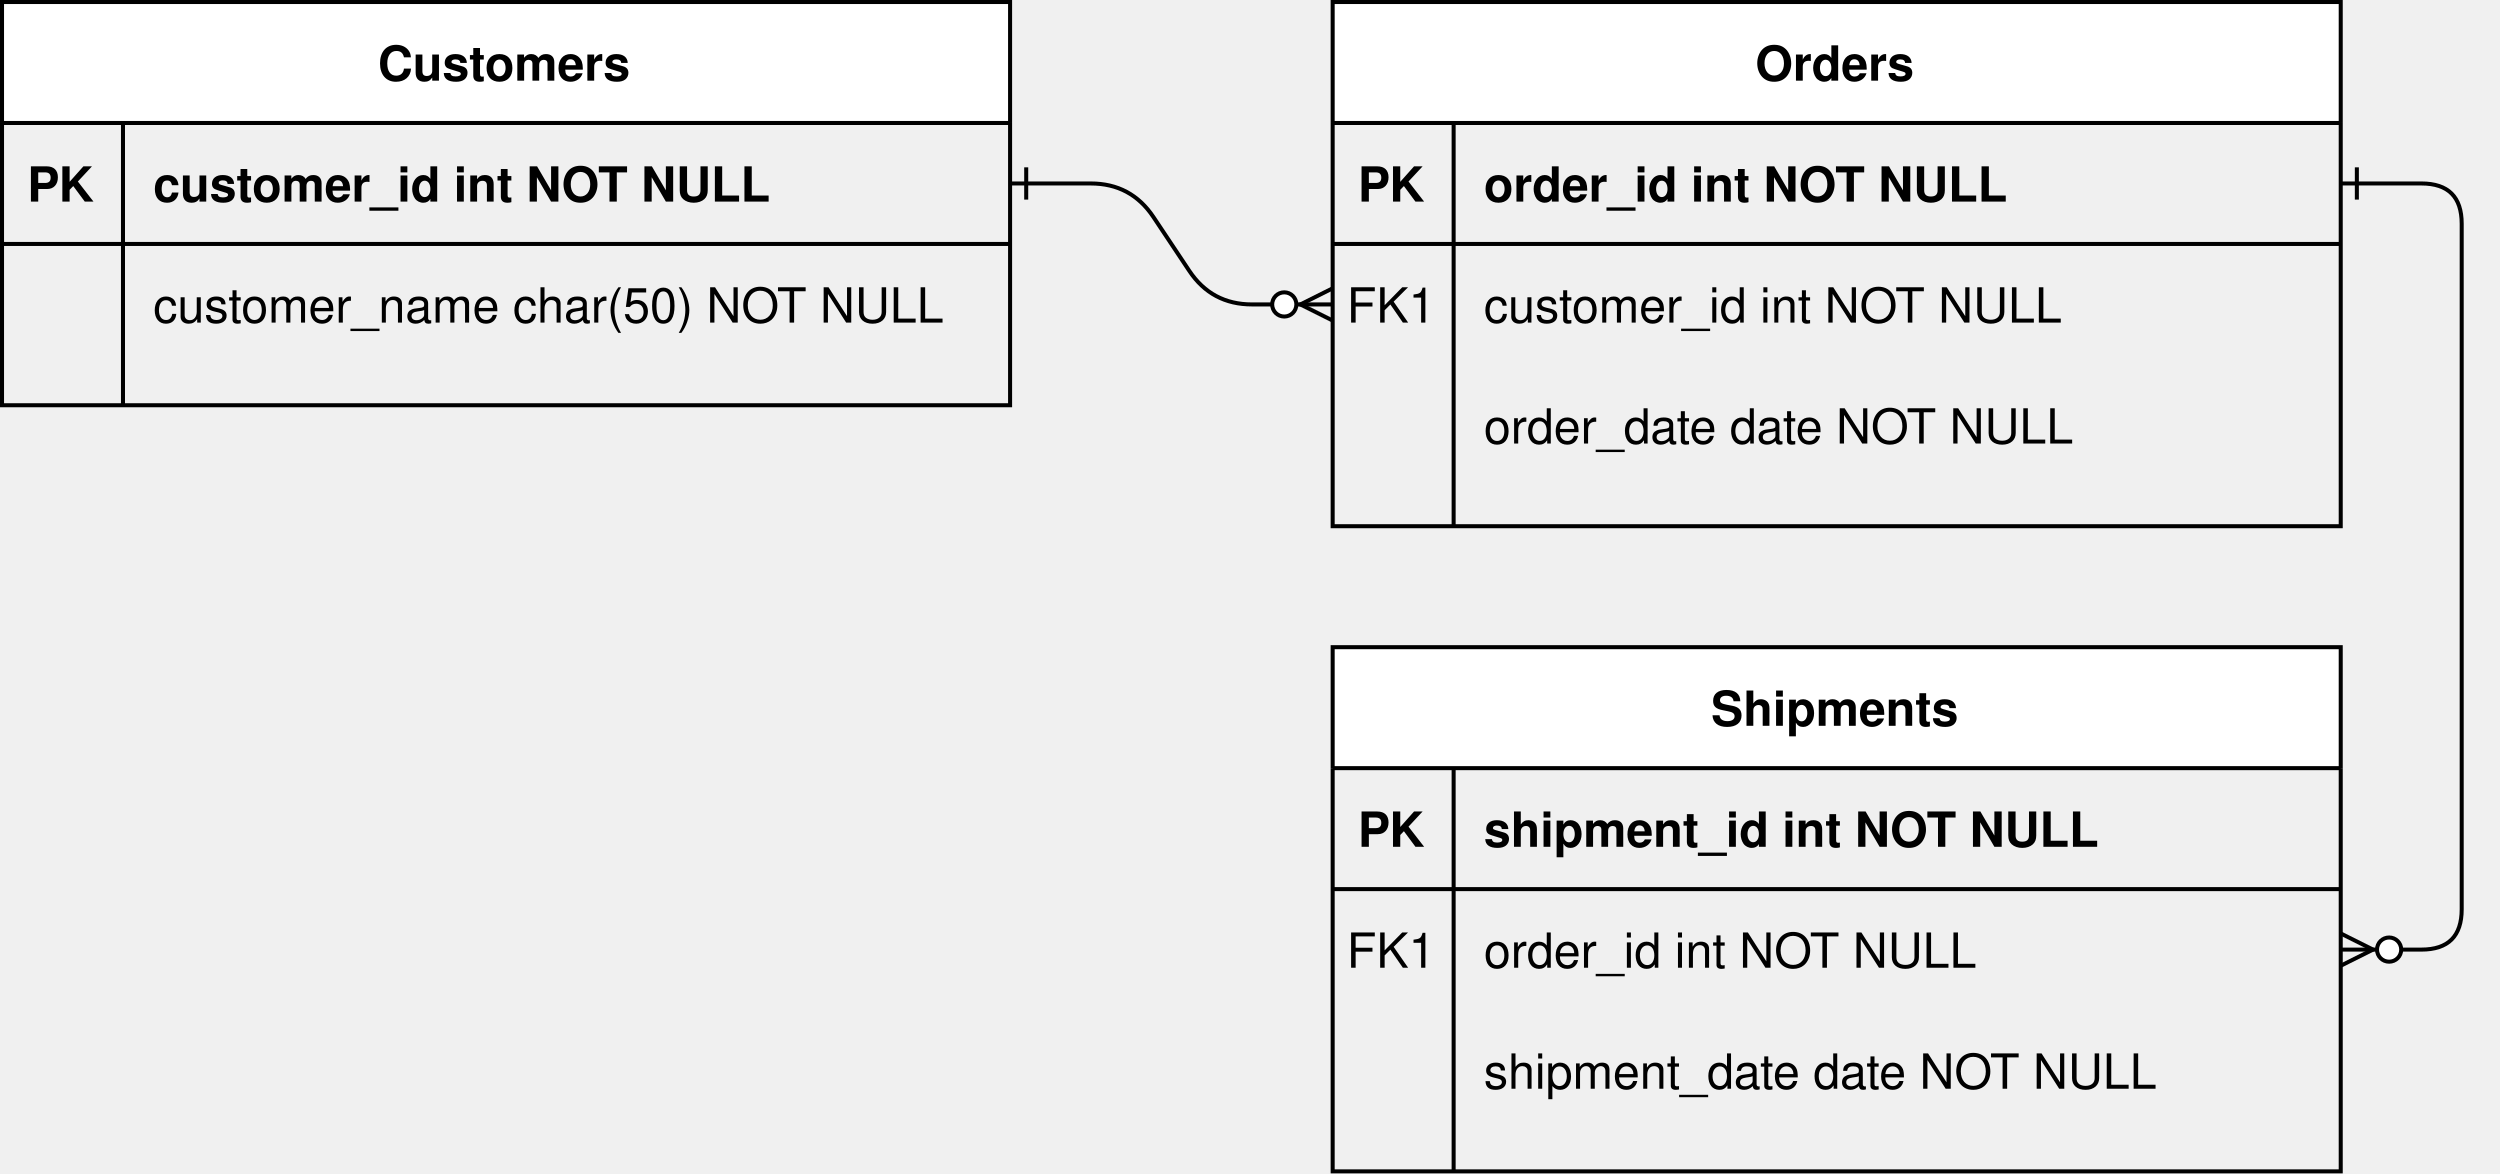
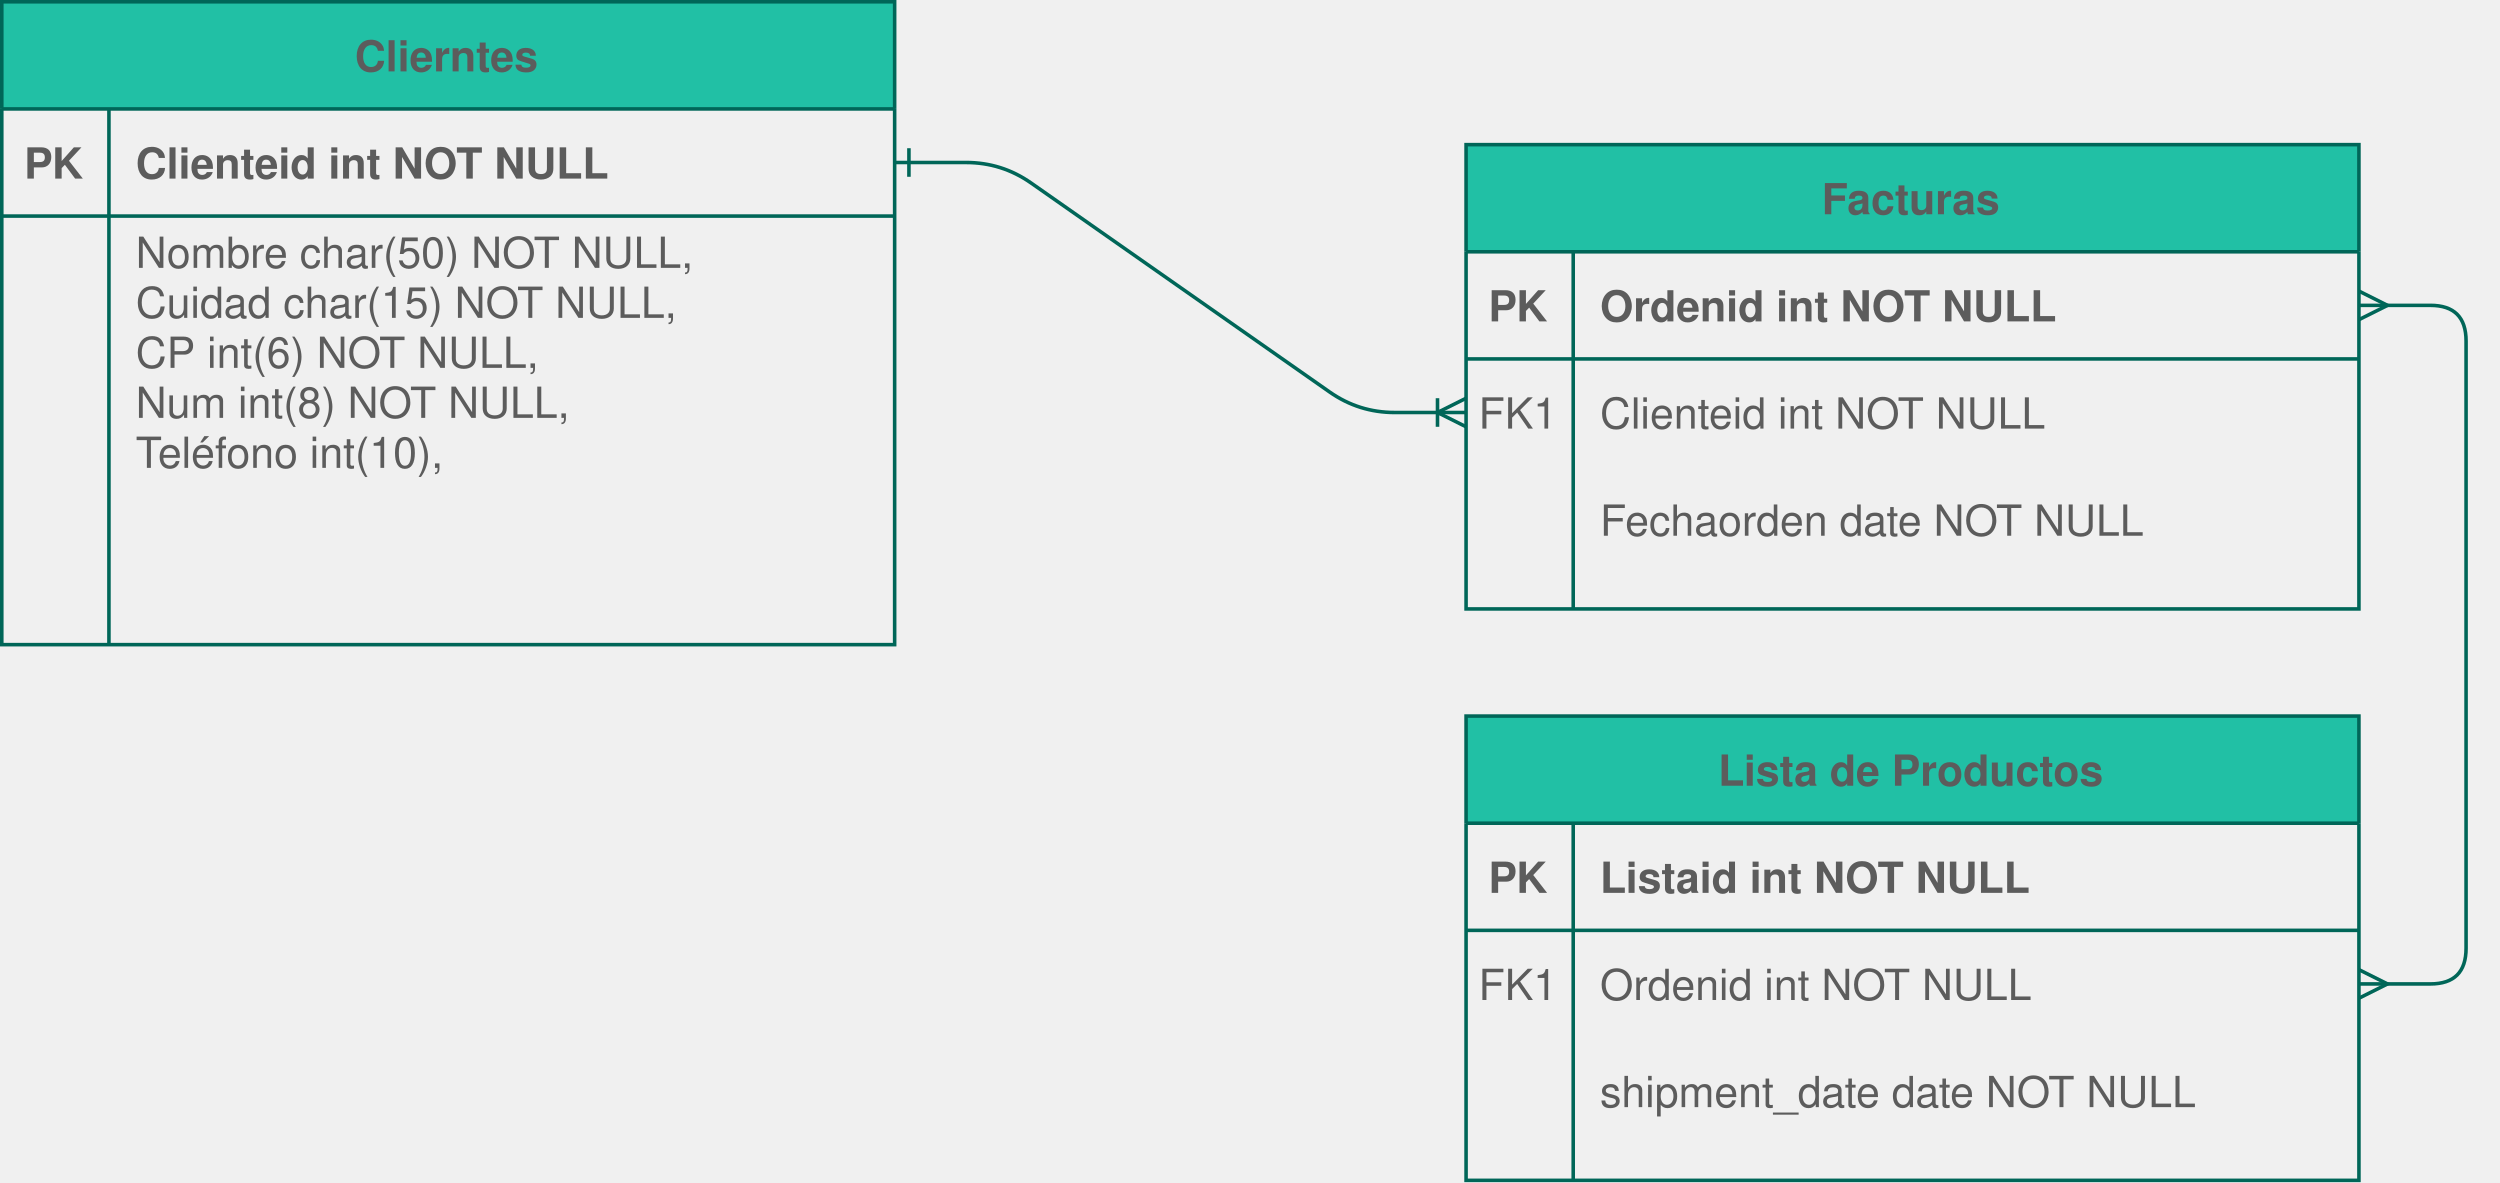
- <svg xmlns="http://www.w3.org/2000/svg" version="1.1" width="620px" height="291px" viewBox="-0.5 -0.5 620 291" content="&lt;mxfile host=&quot;app.diagrams.net&quot; modified=&quot;2020-10-10T02:36:23.705Z&quot; agent=&quot;5.0 (Windows NT 10.0; Win64; x64) AppleWebKit/537.36 (KHTML, like Gecko) Chrome/86.0.424.75 Safari/537.36&quot; etag=&quot;_Gssv6OmmqN9vhQE9tqT&quot; version=&quot;13.7.9&quot; type=&quot;github&quot;&gt;&lt;diagram id=&quot;R2lEEEUBdFMjLlhIrx00&quot; name=&quot;Page-1&quot;&gt;7Vttb5s6GP01SHcfVoEJSfuxYckmLbmr2m77eOWCA9YIRsZ526+fDTaEOGlhd2m8JlLUwMMTg59zfGyfJpbrz9cfKcziKQlRYgE7XFvuBwsABwCXv4nIpowMbgZlIKI4lEl14AH/RDJoy+gChyhvJDJCEoazZjAgaYoC1ohBSsmqmTYjSfOuGYyQFngIYKJHv+OQxWX02rPr+CeEo1jd2bHllTlUyTKQxzAkq0YIrdmYpEw+4h2ic5iilPErU0h/IGp5o5gx0dNbC4z5ayayryJCogTBDOdXAZnzcJDzlPEMznEiyrzV0FA2xG/njizXp4Sw8mi+9lEisFIwlM80PnC1qgMV7bb4gP9+uZn8sFn6aeV+Y9NpdDd4ei9bWcJkIesra8M2quAo5PWXp/xWmG3uUQIZJumovjJEaXgr0OVJo/ufiJJHMoUp7/wwZ5Cy+hpJZfoY88dzPzgqRZ7b/FzvmnzOnCxogJ7pD+hJSkIaIfZMYl8CHjbYJiv3EZE5YnTDE1Y1xyomxdv8UkFaFGXZZCmUTIqqBqt73BFcEEsOTLcn21HDUlFSNVF2XX5qG+adhno7DfV3GypLozXED7Y6XocKFnVhFHhjlHJbMsoZGEapnt1kgnP9u5TqNxsCtveqlNIZ9YWGiOYar7iiZ+KQwaeCQQUJ5BTmChbwSYlBnHL9LVkSkCSBWY6L9DIS4yScwA1ZMNWQOhvO8BqF9+UMJnI5/ya8sVxSTMwFitXiMkxwlPLjgFNO3HFIUc6fZQJzJjMOknKJKEPrZ1mksPF2QFbDfYtlwNvHMtc+TKgGgl3hcl8WAAUU7zrDMLnnCwWYRgVmTUhEXUNKskc1+kQgE0RDdLRE5VRdFJ8PdZ8kRCCbloJQpBWd84b8xbvr21ee5fEH8Pm5U5/zl0inzCdpzijEBRyIA7VCAqwhI5m8T4Jm6jGoLKY4fiKM8Zn/EKzP0vplrCW2bktoj4ZsT0P27nMXbAnv6ywpVDvGYYjSckiKdSKs8d4D5d76VzXfBWN3ILbEw22NxxYA7mvW39PqT4QQ/sc/5APr1i5V+98vj+Lv18nEqpa6JsGjdLHMHeYZDHAaTcpP9nfw846B39o6OJ7Aa+LZP2el3L8q+zNK2T+1Ug40ZMefnS7gvtJYbAlAvzUAp5LGa63gwSLnfS7VEeyRRuOweFEX/zhYpujgzUUHj6ODN6fWQeUa/ia0ZqngTevyn0oFHd3PK1eIIWSIx+XbWchge7RMkUFH3zk/xDibF6J18To0rwNct5S343kdjr4lPqOpq8Pm2mm/OzPF7XD07fZbsjsq6ho8nekb5FwK4sXz6AqiMbOcvjc+I8nssNzsLpkntz0cfRv+V/seFVcN1kh981yZwmdle3TAyhQpBP9vd3yRQoOdD6BvxQ0cfC3rXxHVXB1U5d23VjxD96MDYsaooW5/+NLDv9gf1tZXOzp/1cM+GmQX+6PlcPz77A/wtu0PYL79AXT746V/ap6T99EBQWOmuIv3cSy9PLn3AXTvw8DB2Lb+5hsfQDc+KnVM4Vys9IMY0n88+93ZLPpNskD4af3jlvKr4PUvktzRLw==&lt;/diagram&gt;&lt;/mxfile&gt;" resource="https://app.diagrams.net/index.html?libs=general;er#HThunderGer23%2FStruct%2Fmaster%2FE1.svg">
+ <svg xmlns="http://www.w3.org/2000/svg" version="1.1" width="700px" height="331px" viewBox="-0.5 -0.5 700 331" content="&lt;mxfile host=&quot;app.diagrams.net&quot; modified=&quot;2020-10-10T02:49:37.967Z&quot; agent=&quot;5.0 (Windows NT 10.0; Win64; x64) AppleWebKit/537.36 (KHTML, like Gecko) Chrome/86.0.424.75 Safari/537.36&quot; etag=&quot;BW2ogY-d9QTx-rSPM1eQ&quot; version=&quot;13.7.9&quot; type=&quot;github&quot;&gt;&lt;diagram id=&quot;R2lEEEUBdFMjLlhIrx00&quot; name=&quot;Page-1&quot;&gt;7Vttb5s6GP01SLsfVvFSaPqxYckmLe2irrv34+SCE6wCRsZpk/36+xjsJOA2pS00TEWNKvzw4LdzfOycJIbjJ+uvDGXRJQ1xbNhmuDacL4ZtjzwX/ovApgy4tlkGloyEZcjaBX6SP1gGVdqKhDivJHJKY06yajCgaYoDXokhxuhDNW1B42qrGVpiLfAzQLEe/Y+EPJLDcs1d/Bsmy0i1bJnyToJUsgzkEQrpQyWE13xKUy67OMcsQSlOOdy5ROwOM8OdRJyLkV4Y9hReC5F9sqR0GWOUkfwkoAmEgxxSpguUkFhM815FY1kRNOdMDMdnlPLyKln7OBZQKRjKPk2fuLudBybqbfCA//l+M7szefrtwfmXX14u52e3n2Ut9yheyfmVc8M3asJxCPMvi9AU4ZtrHCNOaDrZ3RnjNLwQ6ELS5Jqm+IZeohTGPs45Yrxyq8yeEuid88VUKZUyo3fYpzFlRRcc0/Q8dwR3xHTvxV1f/EFcnws5sJyuWIAPTIB9KjmM2BLzA4meZEhYoaec6q+YJpizDSQ87Ei5pV60T0gVZMUs3ldpjST1ltsKt23MKSmYKBeycyrrkev4THFYVVEOXT61z4taRae1irx6ReXUaBXBxd7Ad6GCdi+hoN0JB5NH6Sej/eGf05B+1lnP+HdqVmljjV7LP69akW2678o/nX5TFPAVg+brNIQdIxOXHN0WhCuII7dIRzAHNj2OSIoFP6yiHMcoy0mRXkYiEocztKErripSpfGCrHF4Xe6QIhdIO4PKcklLQT61CMRtFJNlCtcBkE60OGY4h77MUM5lxgI4vUdX2/LNC7ddgt9jxvH6ICMVzm6NMEpn9hhru48x1jGfJmeFDS+F3nleeRTkMHROUHwNRxqULgv0q+AKhEJGsxu1kkUgE6TFbHKPy0OFWQMlLbfDIq0YnDuGFwzXN09cw4UO+FC2dmV4iXQGIKWAIiIFHBggf8AC9jGnmWwnxgvVDSYnU1zfUs7hjFISpA0iHFxUz7NDssFpSIbOuHCqcWH+/SVsoDDWRVxsMxEJQ5yWciDOwGjHkEfAfxSxLUp1+Ooi0BmCTmME9yBz3hMxV0PsB4N5h2d827gwy03m6seN+P9rNjO25/4+4alEvMwd5xkKSLqclU96NcDb0u43Ar42nlyy9nsSwPvI8t3WQbUd+faOLd9n+inuu/USOrzTeu8MMq8xZMfS65EGkR8TcXaFp+xH5Lp32D2r1T0Aty/afD5oc1+0+fzY2qys41eS4W9X5vPGgB1LmS3dBp7iIEJUnKchHiKOB3F+O759EWdLNz5mJOdIQC2AnjMargJOBwesUwfMHjVU5u4cMEu3PT7QPt2pgWI1f0PdFw/M0i2Vj22CbZdHj/du3QUptHywwTqHvDfbuW5+fCAR7/Ts/nIRP7oTZuk+ywezwrbroceqrfsj6sOLwQprC9y+6LP9Nv9j0Oc29fnobpitmy09XODd2ZdmY8SOJc4KkD2E8ohkCQzst7TCBkesJYx7o9G6JSY+nWIgq4ML1q4LVjXBGntg9e8Xtgf94IF1JgR/nwdmDx7YE8ujxxu27oEd/mrBYIG1hHhvtu/BAuuPhje1wM47Y4NugfVwwXeHWGv+V3cI6f7XFU1umXhTFUSIfXLNf2qaDQ2BzDuWmDp/RUIUqlzLPZg7L7eAT96hrKtVItNGh9JucGz4jnFxDhBR+YAlurqf1EOuHfG9YGd+3SvICcXdDy7LHxDtfiTrTP4H&lt;/diagram&gt;&lt;/mxfile&gt;" resource="https://app.diagrams.net/index.html#HThunderGer23%2FStruct%2Fmaster%2FE1.svg">
  <defs>
-     <clipPath id="mx-clip-330-30-30-30-0">
-       <rect x="330" y="30" width="30" height="30" />
+     <clipPath id="mx-clip-410-70-30-30-0">
+       <rect x="410" y="70" width="30" height="30" />
    </clipPath>
-     <clipPath id="mx-clip-366-30-214-30-0">
-       <rect x="366" y="30" width="214" height="30" />
+     <clipPath id="mx-clip-446-70-214-30-0">
+       <rect x="446" y="70" width="214" height="30" />
    </clipPath>
-     <clipPath id="mx-clip-330-60-30-30-0">
-       <rect x="330" y="60" width="30" height="30" />
+     <clipPath id="mx-clip-410-100-30-30-0">
+       <rect x="410" y="100" width="30" height="30" />
    </clipPath>
-     <clipPath id="mx-clip-366-60-214-30-0">
-       <rect x="366" y="60" width="214" height="30" />
+     <clipPath id="mx-clip-446-100-214-30-0">
+       <rect x="446" y="100" width="214" height="30" />
    </clipPath>
-     <clipPath id="mx-clip-366-90-214-30-0">
-       <rect x="366" y="90" width="214" height="30" />
+     <clipPath id="mx-clip-446-130-214-30-0">
+       <rect x="446" y="130" width="214" height="30" />
    </clipPath>
-     <clipPath id="mx-clip-330-190-30-30-0">
-       <rect x="330" y="190" width="30" height="30" />
+     <clipPath id="mx-clip-410-230-30-30-0">
+       <rect x="410" y="230" width="30" height="30" />
    </clipPath>
-     <clipPath id="mx-clip-366-190-214-30-0">
-       <rect x="366" y="190" width="214" height="30" />
+     <clipPath id="mx-clip-446-230-214-30-0">
+       <rect x="446" y="230" width="214" height="30" />
    </clipPath>
-     <clipPath id="mx-clip-330-220-30-30-0">
-       <rect x="330" y="220" width="30" height="30" />
+     <clipPath id="mx-clip-410-260-30-30-0">
+       <rect x="410" y="260" width="30" height="30" />
    </clipPath>
-     <clipPath id="mx-clip-366-220-214-30-0">
-       <rect x="366" y="220" width="214" height="30" />
+     <clipPath id="mx-clip-446-260-214-30-0">
+       <rect x="446" y="260" width="214" height="30" />
    </clipPath>
-     <clipPath id="mx-clip-366-250-214-30-0">
-       <rect x="366" y="250" width="214" height="30" />
+     <clipPath id="mx-clip-446-290-214-30-0">
+       <rect x="446" y="290" width="214" height="30" />
    </clipPath>
    <clipPath id="mx-clip-0-30-30-30-0">
      <rect x="0" y="30" width="30" height="30" />
    </clipPath>
    <clipPath id="mx-clip-36-30-214-30-0">
      <rect x="36" y="30" width="214" height="30" />
    </clipPath>
-     <clipPath id="mx-clip-36-60-214-30-0">
-       <rect x="36" y="60" width="214" height="30" />
+     <clipPath id="mx-clip-36-60-214-90-0">
+       <rect x="36" y="60" width="214" height="90" />
    </clipPath>
  </defs>
  <g>
-     <path d="M 250 45 L 270 45 Q 280 45 285.55 53.32 L 294.45 66.68 Q 300 75 310 75 L 330 75" fill="none" stroke="#000000" stroke-miterlimit="10" pointer-events="stroke" />
-     <path d="M 254 41 L 254 49" fill="none" stroke="#000000" stroke-miterlimit="10" pointer-events="all" />
-     <ellipse cx="318" cy="75" rx="3" ry="3" fill="#ffffff" stroke="#000000" pointer-events="all" />
-     <path d="M 330 71 L 322 75 L 330 79" fill="none" stroke="#000000" stroke-miterlimit="10" pointer-events="all" />
-     <path d="M 580 45 L 600 45 Q 610 45 610 55 L 610 225 Q 610 235 600 235 L 580 235" fill="none" stroke="#000000" stroke-miterlimit="10" pointer-events="stroke" />
-     <path d="M 584 41 L 584 49" fill="none" stroke="#000000" stroke-miterlimit="10" pointer-events="all" />
-     <ellipse cx="592" cy="235" rx="3" ry="3" fill="#ffffff" stroke="#000000" pointer-events="all" />
-     <path d="M 580 239 L 588 235 L 580 231" fill="none" stroke="#000000" stroke-miterlimit="10" pointer-events="all" />
-     <path d="M 330 30 L 330 0 L 580 0 L 580 30" fill="#ffffff" stroke="#000000" stroke-miterlimit="10" pointer-events="all" />
-     <path d="M 330 30 L 330 130 L 580 130 L 580 30" fill="none" stroke="#000000" stroke-miterlimit="10" pointer-events="none" />
-     <path d="M 330 30 L 580 30" fill="none" stroke="#000000" stroke-miterlimit="10" pointer-events="none" />
-     <path d="M 360 30 L 360 130" fill="none" stroke="#000000" stroke-miterlimit="10" pointer-events="none" />
-     <g fill="#000000" font-family="Helvetica" font-weight="bold" pointer-events="none" text-anchor="middle" font-size="12px">
-       <text x="454.5" y="19.5">Orders</text>
+     <path d="M 250 45 L 270 45 Q 280 45 288.19 50.73 L 371.81 109.27 Q 380 115 390 115 L 410 115" fill="none" stroke="#006658" stroke-miterlimit="10" pointer-events="stroke" />
+     <path d="M 254 41 L 254 49" fill="none" stroke="#006658" stroke-miterlimit="10" pointer-events="all" />
+     <path d="M 402 119 L 402 111 M 410 111 L 402 115 L 410 119" fill="none" stroke="#006658" stroke-miterlimit="10" pointer-events="all" />
+     <path d="M 660 85 L 680 85 Q 690 85 690 95 L 690 265 Q 690 275 680 275 L 660 275" fill="none" stroke="#006658" stroke-miterlimit="10" pointer-events="stroke" />
+     <path d="M 660 89 L 668 85 L 660 81" fill="none" stroke="#006658" stroke-miterlimit="10" pointer-events="all" />
+     <path d="M 660 279 L 668 275 L 660 271" fill="none" stroke="#006658" stroke-miterlimit="10" pointer-events="all" />
+     <path d="M 410 70 L 410 40 L 660 40 L 660 70" fill="#21c0a5" stroke="#006658" stroke-miterlimit="10" pointer-events="all" />
+     <path d="M 410 70 L 410 170 L 660 170 L 660 70" fill="none" stroke="#006658" stroke-miterlimit="10" pointer-events="none" />
+     <path d="M 410 70 L 660 70" fill="none" stroke="#006658" stroke-miterlimit="10" pointer-events="none" />
+     <path d="M 440 70 L 440 170" fill="none" stroke="#006658" stroke-miterlimit="10" pointer-events="none" />
+     <g fill="#5C5C5C" font-family="Helvetica" font-weight="bold" pointer-events="none" text-anchor="middle" font-size="12px">
+       <text x="534.5" y="59.5">Facturas</text>
    </g>
-     <path d="M 330 30 M 580 30 M 580 60 L 330 60" fill="none" stroke="#000000" stroke-miterlimit="10" pointer-events="none" />
-     <path d="M 330 30 M 360 30 M 360 60 M 330 60" fill="none" stroke="#000000" stroke-miterlimit="10" pointer-events="none" />
-     <g fill="#000000" font-family="Helvetica" font-weight="bold" pointer-events="none" clip-path="url(#mx-clip-330-30-30-30-0)" text-anchor="middle" font-size="12px">
-       <text x="344.5" y="49.5">PK</text>
+     <path d="M 410 70 M 660 70 M 660 100 L 410 100" fill="none" stroke="#006658" stroke-miterlimit="10" pointer-events="none" />
+     <path d="M 410 70 M 440 70 M 440 100 M 410 100" fill="none" stroke="#006658" stroke-miterlimit="10" pointer-events="none" />
+     <g fill="#5C5C5C" font-family="Helvetica" font-weight="bold" pointer-events="none" clip-path="url(#mx-clip-410-70-30-30-0)" text-anchor="middle" font-size="12px">
+       <text x="424.5" y="89.5">PK</text>
    </g>
-     <path d="M 360 30 M 580 30 M 580 60 M 360 60" fill="none" stroke="#000000" stroke-miterlimit="10" pointer-events="none" />
-     <g fill="#000000" font-family="Helvetica" font-weight="bold" text-decoration="underline" pointer-events="none" clip-path="url(#mx-clip-366-30-214-30-0)" font-size="12px">
-       <text x="367.5" y="49.5">order_id int NOT NULL </text>
+     <path d="M 440 70 M 660 70 M 660 100 M 440 100" fill="none" stroke="#006658" stroke-miterlimit="10" pointer-events="none" />
+     <g fill="#5C5C5C" font-family="Helvetica" font-weight="bold" text-decoration="underline" pointer-events="none" clip-path="url(#mx-clip-446-70-214-30-0)" font-size="12px">
+       <text x="447.5" y="89.5">Ordenid int NOT NULL </text>
    </g>
-     <path d="M 330 60 M 580 60 M 580 90 M 330 90" fill="none" stroke="#000000" stroke-miterlimit="10" pointer-events="none" />
-     <path d="M 330 60 M 360 60 M 360 90 M 330 90" fill="none" stroke="#000000" stroke-miterlimit="10" pointer-events="none" />
-     <g fill="#000000" font-family="Helvetica" pointer-events="none" clip-path="url(#mx-clip-330-60-30-30-0)" text-anchor="middle" font-size="12px">
-       <text x="344.5" y="79.5">FK1</text>
+     <path d="M 410 100 M 660 100 M 660 130 M 410 130" fill="none" stroke="#006658" stroke-miterlimit="10" pointer-events="none" />
+     <path d="M 410 100 M 440 100 M 440 130 M 410 130" fill="none" stroke="#006658" stroke-miterlimit="10" pointer-events="none" />
+     <g fill="#5C5C5C" font-family="Helvetica" pointer-events="none" clip-path="url(#mx-clip-410-100-30-30-0)" text-anchor="middle" font-size="12px">
+       <text x="424.5" y="119.5">FK1</text>
    </g>
-     <path d="M 360 60 M 580 60 M 580 90 M 360 90" fill="none" stroke="#000000" stroke-miterlimit="10" pointer-events="none" />
-     <g fill="#000000" font-family="Helvetica" pointer-events="none" clip-path="url(#mx-clip-366-60-214-30-0)" font-size="12px">
-       <text x="367.5" y="79.5">customer_id int NOT NULL</text>
+     <path d="M 440 100 M 660 100 M 660 130 M 440 130" fill="none" stroke="#006658" stroke-miterlimit="10" pointer-events="none" />
+     <g fill="#5C5C5C" font-family="Helvetica" pointer-events="none" clip-path="url(#mx-clip-446-100-214-30-0)" font-size="12px">
+       <text x="447.5" y="119.5">Clienteid int NOT NULL</text>
    </g>
-     <path d="M 330 90 M 580 90 M 580 120 M 330 120" fill="none" stroke="#000000" stroke-miterlimit="10" pointer-events="none" />
-     <path d="M 330 90 M 360 90 M 360 120 M 330 120" fill="none" stroke="#000000" stroke-miterlimit="10" pointer-events="none" />
-     <path d="M 360 90 M 580 90 M 580 120 M 360 120" fill="none" stroke="#000000" stroke-miterlimit="10" pointer-events="none" />
-     <g fill="#000000" font-family="Helvetica" pointer-events="none" clip-path="url(#mx-clip-366-90-214-30-0)" font-size="12px">
-       <text x="367.5" y="109.5">order_date date NOT NULL</text>
+     <path d="M 410 130 M 660 130 M 660 160 M 410 160" fill="none" stroke="#006658" stroke-miterlimit="10" pointer-events="none" />
+     <path d="M 410 130 M 440 130 M 440 160 M 410 160" fill="none" stroke="#006658" stroke-miterlimit="10" pointer-events="none" />
+     <path d="M 440 130 M 660 130 M 660 160 M 440 160" fill="none" stroke="#006658" stroke-miterlimit="10" pointer-events="none" />
+     <g fill="#5C5C5C" font-family="Helvetica" pointer-events="none" clip-path="url(#mx-clip-446-130-214-30-0)" font-size="12px">
+       <text x="447.5" y="149.5">Fechaorden date NOT NULL</text>
    </g>
-     <path d="M 330 190 L 330 160 L 580 160 L 580 190" fill="#ffffff" stroke="#000000" stroke-miterlimit="10" pointer-events="none" />
-     <path d="M 330 190 L 330 290 L 580 290 L 580 190" fill="none" stroke="#000000" stroke-miterlimit="10" pointer-events="none" />
-     <path d="M 330 190 L 580 190" fill="none" stroke="#000000" stroke-miterlimit="10" pointer-events="none" />
-     <path d="M 360 190 L 360 290" fill="none" stroke="#000000" stroke-miterlimit="10" pointer-events="none" />
-     <g fill="#000000" font-family="Helvetica" font-weight="bold" pointer-events="none" text-anchor="middle" font-size="12px">
-       <text x="454.5" y="179.5">Shipments</text>
+     <path d="M 410 230 L 410 200 L 660 200 L 660 230" fill="#21c0a5" stroke="#006658" stroke-miterlimit="10" pointer-events="none" />
+     <path d="M 410 230 L 410 330 L 660 330 L 660 230" fill="none" stroke="#006658" stroke-miterlimit="10" pointer-events="none" />
+     <path d="M 410 230 L 660 230" fill="none" stroke="#006658" stroke-miterlimit="10" pointer-events="none" />
+     <path d="M 440 230 L 440 330" fill="none" stroke="#006658" stroke-miterlimit="10" pointer-events="none" />
+     <g fill="#5C5C5C" font-family="Helvetica" font-weight="bold" pointer-events="none" text-anchor="middle" font-size="12px">
+       <text x="534.5" y="219.5">Lista de Productos</text>
    </g>
-     <path d="M 330 190 M 580 190 M 580 220 L 330 220" fill="none" stroke="#000000" stroke-miterlimit="10" pointer-events="none" />
-     <path d="M 330 190 M 360 190 M 360 220 M 330 220" fill="none" stroke="#000000" stroke-miterlimit="10" pointer-events="none" />
-     <g fill="#000000" font-family="Helvetica" font-weight="bold" pointer-events="none" clip-path="url(#mx-clip-330-190-30-30-0)" text-anchor="middle" font-size="12px">
-       <text x="344.5" y="209.5">PK</text>
+     <path d="M 410 230 M 660 230 M 660 260 L 410 260" fill="none" stroke="#006658" stroke-miterlimit="10" pointer-events="none" />
+     <path d="M 410 230 M 440 230 M 440 260 M 410 260" fill="none" stroke="#006658" stroke-miterlimit="10" pointer-events="none" />
+     <g fill="#5C5C5C" font-family="Helvetica" font-weight="bold" pointer-events="none" clip-path="url(#mx-clip-410-230-30-30-0)" text-anchor="middle" font-size="12px">
+       <text x="424.5" y="249.5">PK</text>
    </g>
-     <path d="M 360 190 M 580 190 M 580 220 M 360 220" fill="none" stroke="#000000" stroke-miterlimit="10" pointer-events="none" />
-     <g fill="#000000" font-family="Helvetica" font-weight="bold" text-decoration="underline" pointer-events="none" clip-path="url(#mx-clip-366-190-214-30-0)" font-size="12px">
-       <text x="367.5" y="209.5">shipment_id int NOT NULL </text>
+     <path d="M 440 230 M 660 230 M 660 260 M 440 260" fill="none" stroke="#006658" stroke-miterlimit="10" pointer-events="none" />
+     <g fill="#5C5C5C" font-family="Helvetica" font-weight="bold" text-decoration="underline" pointer-events="none" clip-path="url(#mx-clip-446-230-214-30-0)" font-size="12px">
+       <text x="447.5" y="249.5">Listaid int NOT NULL </text>
    </g>
-     <path d="M 330 220 M 580 220 M 580 250 M 330 250" fill="none" stroke="#000000" stroke-miterlimit="10" pointer-events="none" />
-     <path d="M 330 220 M 360 220 M 360 250 M 330 250" fill="none" stroke="#000000" stroke-miterlimit="10" pointer-events="none" />
-     <g fill="#000000" font-family="Helvetica" pointer-events="none" clip-path="url(#mx-clip-330-220-30-30-0)" text-anchor="middle" font-size="12px">
-       <text x="344.5" y="239.5">FK1</text>
+     <path d="M 410 260 M 660 260 M 660 290 M 410 290" fill="none" stroke="#006658" stroke-miterlimit="10" pointer-events="none" />
+     <path d="M 410 260 M 440 260 M 440 290 M 410 290" fill="none" stroke="#006658" stroke-miterlimit="10" pointer-events="none" />
+     <g fill="#5C5C5C" font-family="Helvetica" pointer-events="none" clip-path="url(#mx-clip-410-260-30-30-0)" text-anchor="middle" font-size="12px">
+       <text x="424.5" y="279.5">FK1</text>
    </g>
-     <path d="M 360 220 M 580 220 M 580 250 M 360 250" fill="none" stroke="#000000" stroke-miterlimit="10" pointer-events="none" />
-     <g fill="#000000" font-family="Helvetica" pointer-events="none" clip-path="url(#mx-clip-366-220-214-30-0)" font-size="12px">
-       <text x="367.5" y="239.5">order_id int NOT NULL</text>
+     <path d="M 440 260 M 660 260 M 660 290 M 440 290" fill="none" stroke="#006658" stroke-miterlimit="10" pointer-events="none" />
+     <g fill="#5C5C5C" font-family="Helvetica" pointer-events="none" clip-path="url(#mx-clip-446-260-214-30-0)" font-size="12px">
+       <text x="447.5" y="279.5">Ordenid int NOT NULL</text>
    </g>
-     <path d="M 330 250 M 580 250 M 580 280 M 330 280" fill="none" stroke="#000000" stroke-miterlimit="10" pointer-events="none" />
-     <path d="M 330 250 M 360 250 M 360 280 M 330 280" fill="none" stroke="#000000" stroke-miterlimit="10" pointer-events="none" />
-     <path d="M 360 250 M 580 250 M 580 280 M 360 280" fill="none" stroke="#000000" stroke-miterlimit="10" pointer-events="none" />
-     <g fill="#000000" font-family="Helvetica" pointer-events="none" clip-path="url(#mx-clip-366-250-214-30-0)" font-size="12px">
-       <text x="367.5" y="269.5">shipment_date date NOT NULL</text>
+     <path d="M 410 290 M 660 290 M 660 320 M 410 320" fill="none" stroke="#006658" stroke-miterlimit="10" pointer-events="none" />
+     <path d="M 410 290 M 440 290 M 440 320 M 410 320" fill="none" stroke="#006658" stroke-miterlimit="10" pointer-events="none" />
+     <path d="M 440 290 M 660 290 M 660 320 M 440 320" fill="none" stroke="#006658" stroke-miterlimit="10" pointer-events="none" />
+     <g fill="#5C5C5C" font-family="Helvetica" pointer-events="none" clip-path="url(#mx-clip-446-290-214-30-0)" font-size="12px">
+       <text x="447.5" y="309.5">shipment_date date NOT NULL</text>
    </g>
-     <path d="M 0 30 L 0 0 L 250 0 L 250 30" fill="#ffffff" stroke="#000000" stroke-miterlimit="10" pointer-events="none" />
-     <path d="M 0 30 L 0 100 L 250 100 L 250 30" fill="none" stroke="#000000" stroke-miterlimit="10" pointer-events="none" />
-     <path d="M 0 30 L 250 30" fill="none" stroke="#000000" stroke-miterlimit="10" pointer-events="none" />
-     <path d="M 30 30 L 30 100" fill="none" stroke="#000000" stroke-miterlimit="10" pointer-events="none" />
-     <g fill="#000000" font-family="Helvetica" font-weight="bold" pointer-events="none" text-anchor="middle" font-size="12px">
-       <text x="124.5" y="19.5">Customers</text>
+     <path d="M 0 30 L 0 0 L 250 0 L 250 30" fill="#21c0a5" stroke="#006658" stroke-miterlimit="10" pointer-events="none" />
+     <path d="M 0 30 L 0 180 L 250 180 L 250 30" fill="none" stroke="#006658" stroke-miterlimit="10" pointer-events="none" />
+     <path d="M 0 30 L 250 30" fill="none" stroke="#006658" stroke-miterlimit="10" pointer-events="none" />
+     <path d="M 30 30 L 30 180" fill="none" stroke="#006658" stroke-miterlimit="10" pointer-events="none" />
+     <g fill="#5C5C5C" font-family="Helvetica" font-weight="bold" pointer-events="none" text-anchor="middle" font-size="12px">
+       <text x="124.5" y="19.5">Clierntes</text>
    </g>
-     <path d="M 0 30 M 250 30 M 250 60 L 0 60" fill="none" stroke="#000000" stroke-miterlimit="10" pointer-events="none" />
-     <path d="M 0 30 M 30 30 M 30 60 M 0 60" fill="none" stroke="#000000" stroke-miterlimit="10" pointer-events="none" />
-     <g fill="#000000" font-family="Helvetica" font-weight="bold" pointer-events="none" clip-path="url(#mx-clip-0-30-30-30-0)" text-anchor="middle" font-size="12px">
+     <path d="M 0 30 M 250 30 M 250 60 L 0 60" fill="none" stroke="#006658" stroke-miterlimit="10" pointer-events="none" />
+     <path d="M 0 30 M 30 30 M 30 60 M 0 60" fill="none" stroke="#006658" stroke-miterlimit="10" pointer-events="none" />
+     <g fill="#5C5C5C" font-family="Helvetica" font-weight="bold" pointer-events="none" clip-path="url(#mx-clip-0-30-30-30-0)" text-anchor="middle" font-size="12px">
      <text x="14.5" y="49.5">PK</text>
    </g>
-     <path d="M 30 30 M 250 30 M 250 60 M 30 60" fill="none" stroke="#000000" stroke-miterlimit="10" pointer-events="none" />
-     <g fill="#000000" font-family="Helvetica" font-weight="bold" text-decoration="underline" pointer-events="none" clip-path="url(#mx-clip-36-30-214-30-0)" font-size="12px">
-       <text x="37.5" y="49.5">customer_id int NOT NULL </text>
+     <path d="M 30 30 M 250 30 M 250 60 M 30 60" fill="none" stroke="#006658" stroke-miterlimit="10" pointer-events="none" />
+     <g fill="#5C5C5C" font-family="Helvetica" font-weight="bold" text-decoration="underline" pointer-events="none" clip-path="url(#mx-clip-36-30-214-30-0)" font-size="12px">
+       <text x="37.5" y="49.5">Clienteid int NOT NULL </text>
    </g>
-     <path d="M 0 60 M 250 60 M 250 90 M 0 90" fill="none" stroke="#000000" stroke-miterlimit="10" pointer-events="none" />
-     <path d="M 0 60 M 30 60 M 30 90 M 0 90" fill="none" stroke="#000000" stroke-miterlimit="10" pointer-events="none" />
-     <path d="M 30 60 M 250 60 M 250 90 M 30 90" fill="none" stroke="#000000" stroke-miterlimit="10" pointer-events="none" />
-     <g fill="#000000" font-family="Helvetica" pointer-events="none" clip-path="url(#mx-clip-36-60-214-30-0)" font-size="12px">
-       <text x="37.5" y="79.5">customer_name char(50) NOT NULL</text>
+     <path d="M 0 60 M 250 60 M 250 150 M 0 150" fill="none" stroke="#006658" stroke-miterlimit="10" pointer-events="none" />
+     <path d="M 0 60 M 30 60 M 30 150 M 0 150" fill="none" stroke="#006658" stroke-miterlimit="10" pointer-events="none" />
+     <path d="M 30 60 M 250 60 M 250 150 M 30 150" fill="none" stroke="#006658" stroke-miterlimit="10" pointer-events="none" />
+     <g fill="#5C5C5C" font-family="Helvetica" pointer-events="none" clip-path="url(#mx-clip-36-60-214-90-0)" font-size="12px">
+       <text x="37.5" y="74.5">Nombre char(50) NOT NULL,</text>
+       <text x="37.5" y="88.5">Cuidad char(15) NOT NULL,</text>
+       <text x="37.5" y="102.5">CP int(6) NOT NULL,</text>
+       <text x="37.5" y="116.5">Num int(8) NOT NULL,</text>
+       <text x="37.5" y="130.5">Teléfono int(10),</text>
    </g>
  </g>
</svg>
